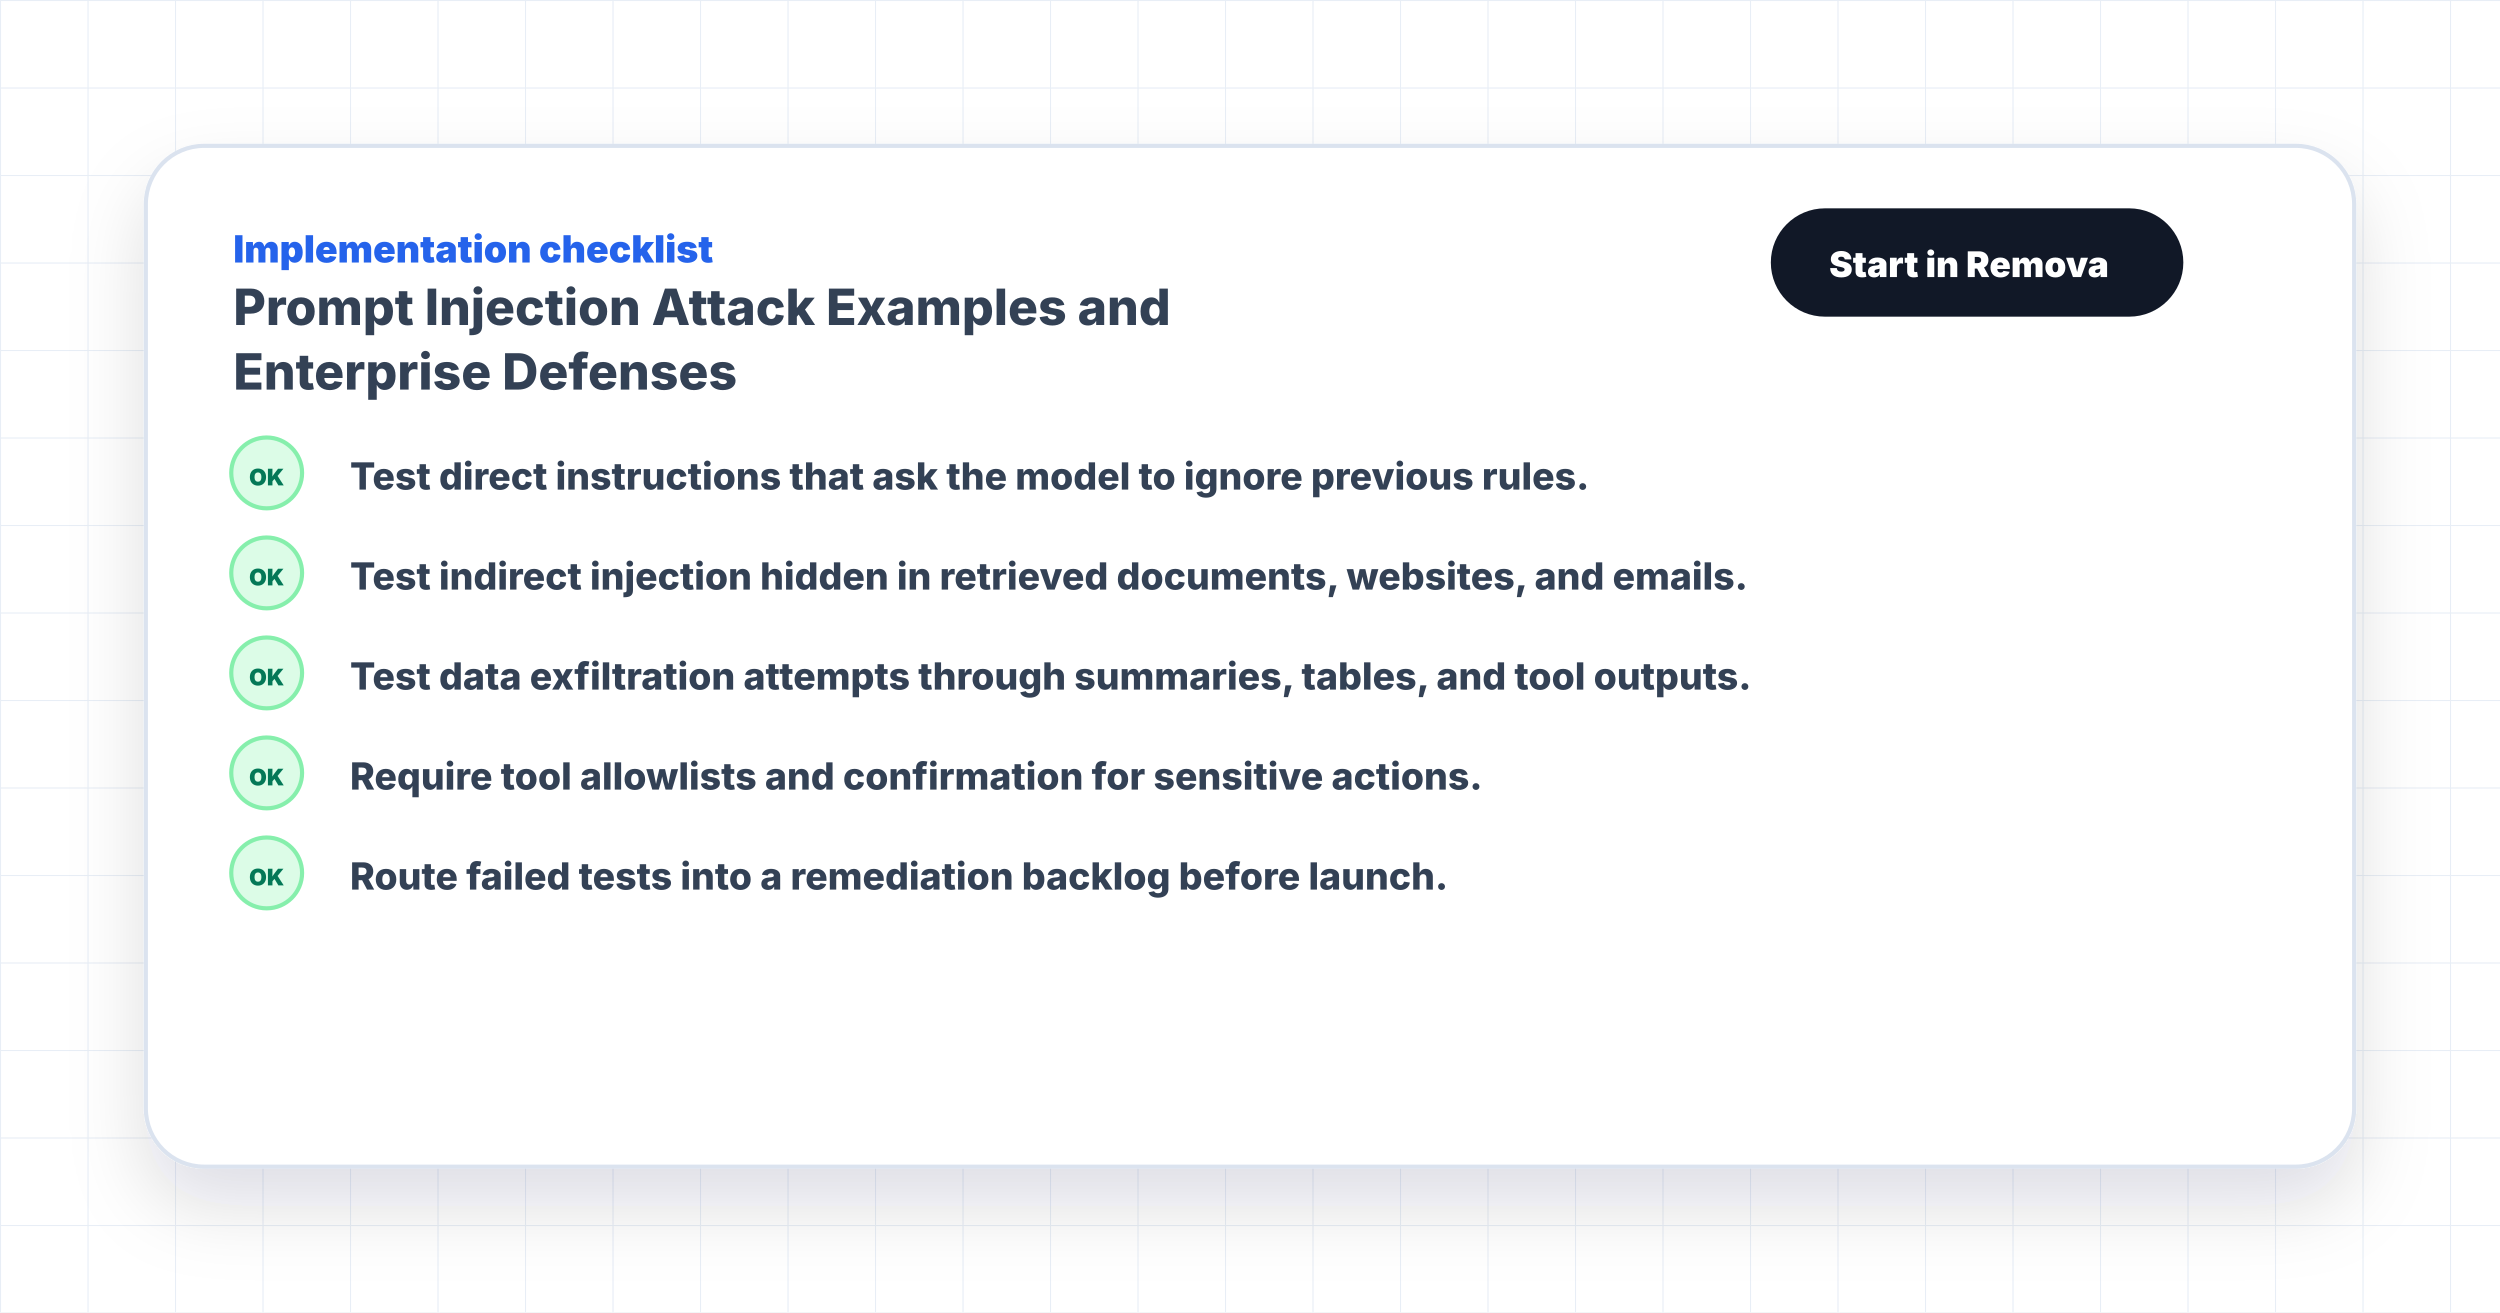
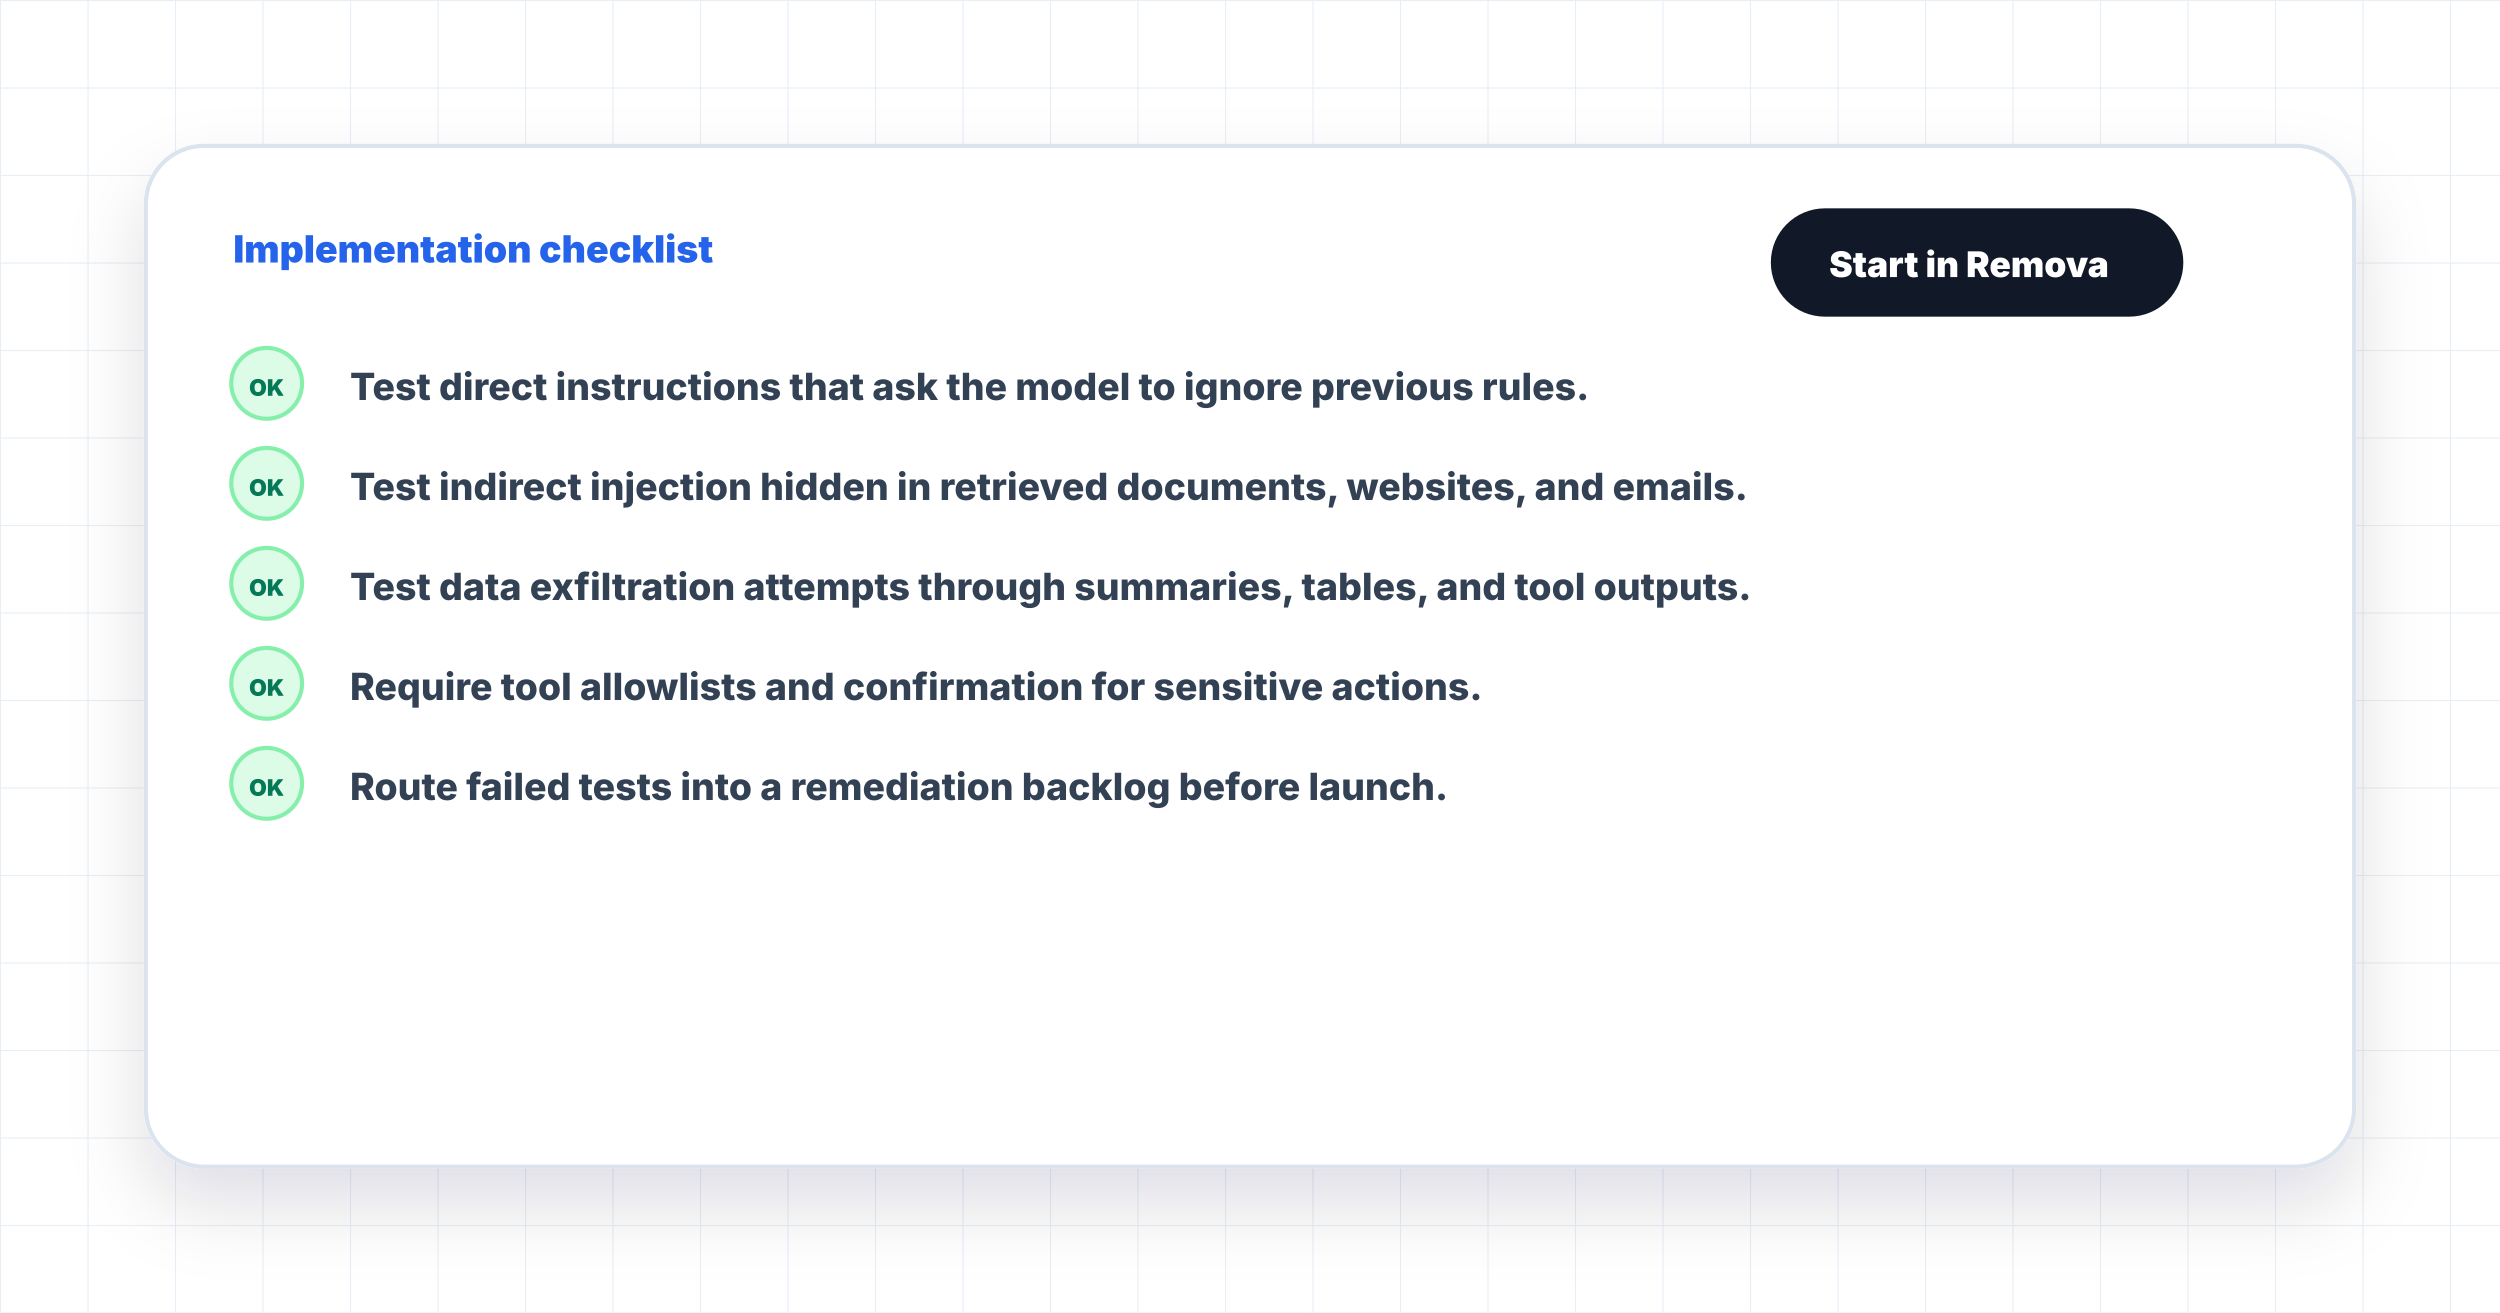
<svg xmlns="http://www.w3.org/2000/svg" width="1200" height="630" viewBox="0 0 1200 630" role="img" aria-label="prompt injection attack implementation checklist">
  <style>
            .eyebrow { font: 900 18px Inter, Arial, sans-serif; letter-spacing: 0; text-transform: uppercase; fill: #2563eb; }
            .title { font: 950 58px Inter, Arial, sans-serif; letter-spacing: 0; fill: #111827; }
            .subtitle { font: 800 24px Inter, Arial, sans-serif; fill: #334155; }
            .body { font: 700 22px Inter, Arial, sans-serif; fill: #475569; }
            .small { font: 800 18px Inter, Arial, sans-serif; fill: #64748b; }
            .label { font: 900 16px Inter, Arial, sans-serif; fill: #64748b; }
            .metric { font: 950 28px Inter, Arial, sans-serif; }
            .node { font: 950 23px Inter, Arial, sans-serif; fill: #111827; }
            .check { font: 800 18px Inter, Arial, sans-serif; fill: #334155; }
        </style>
  <defs>
    <pattern id="grid" width="42" height="42" patternUnits="userSpaceOnUse">
      <path d="M 42 0 L 0 0 0 42" fill="none" stroke="#e8eef6" stroke-width="1" />
    </pattern>
    <filter id="shadow" x="-20%" y="-20%" width="140%" height="150%">
      <feDropShadow dx="0" dy="18" stdDeviation="18" flood-color="#0f172a" flood-opacity="0.13" />
    </filter>
  </defs>
  <rect width="1200" height="630" fill="#ffffff" />
  <rect width="1200" height="630" fill="url(#grid)" />
  <rect x="70" y="70" width="1060" height="490" rx="28" fill="#ffffff" stroke="#dbe3ef" stroke-width="2" filter="url(#shadow)" />
  <text class="eyebrow" x="112" y="126">Implementation checklist</text>
  <rect x="850" y="100" width="198" height="52" rx="26" fill="#111827" />
  <text x="878" y="133" style="font: 950 17px Inter, Arial, sans-serif; fill: #ffffff;">Start in Remova</text>
-   <text class="subtitle" x="112" y="156">
-     <tspan x="112" dy="0">Prompt Injection Attack Examples and</tspan>
-     <tspan x="112" dy="31">Enterprise Defenses</tspan>
-   </text>
-   <circle cx="128" cy="227" r="17" fill="#dcfce7" stroke="#86efac" stroke-width="2" />
-   <text x="128" y="233" text-anchor="middle" style="font: 950 11px Inter, Arial, sans-serif; fill: #047857;">OK</text>
-   <text class="check" x="168" y="235">
+   <circle cx="128" cy="184" r="17" fill="#dcfce7" stroke="#86efac" stroke-width="2" />
+   <text x="128" y="190" text-anchor="middle" style="font: 950 11px Inter, Arial, sans-serif; fill: #047857;">OK</text>
+   <text class="check" x="168" y="192">
    <tspan x="168" dy="0">Test direct instructions that ask the model to ignore previous rules.</tspan>
  </text>
-   <circle cx="128" cy="275" r="17" fill="#dcfce7" stroke="#86efac" stroke-width="2" />
-   <text x="128" y="281" text-anchor="middle" style="font: 950 11px Inter, Arial, sans-serif; fill: #047857;">OK</text>
-   <text class="check" x="168" y="283">
+   <circle cx="128" cy="232" r="17" fill="#dcfce7" stroke="#86efac" stroke-width="2" />
+   <text x="128" y="238" text-anchor="middle" style="font: 950 11px Inter, Arial, sans-serif; fill: #047857;">OK</text>
+   <text class="check" x="168" y="240">
    <tspan x="168" dy="0">Test indirect injection hidden in retrieved documents, websites, and emails.</tspan>
  </text>
-   <circle cx="128" cy="323" r="17" fill="#dcfce7" stroke="#86efac" stroke-width="2" />
-   <text x="128" y="329" text-anchor="middle" style="font: 950 11px Inter, Arial, sans-serif; fill: #047857;">OK</text>
-   <text class="check" x="168" y="331">
+   <circle cx="128" cy="280" r="17" fill="#dcfce7" stroke="#86efac" stroke-width="2" />
+   <text x="128" y="286" text-anchor="middle" style="font: 950 11px Inter, Arial, sans-serif; fill: #047857;">OK</text>
+   <text class="check" x="168" y="288">
    <tspan x="168" dy="0">Test data exfiltration attempts through summaries, tables, and tool outputs.</tspan>
  </text>
-   <circle cx="128" cy="371" r="17" fill="#dcfce7" stroke="#86efac" stroke-width="2" />
-   <text x="128" y="377" text-anchor="middle" style="font: 950 11px Inter, Arial, sans-serif; fill: #047857;">OK</text>
-   <text class="check" x="168" y="379">
+   <circle cx="128" cy="328" r="17" fill="#dcfce7" stroke="#86efac" stroke-width="2" />
+   <text x="128" y="334" text-anchor="middle" style="font: 950 11px Inter, Arial, sans-serif; fill: #047857;">OK</text>
+   <text class="check" x="168" y="336">
    <tspan x="168" dy="0">Require tool allowlists and confirmation for sensitive actions.</tspan>
  </text>
-   <circle cx="128" cy="419" r="17" fill="#dcfce7" stroke="#86efac" stroke-width="2" />
-   <text x="128" y="425" text-anchor="middle" style="font: 950 11px Inter, Arial, sans-serif; fill: #047857;">OK</text>
-   <text class="check" x="168" y="427">
+   <circle cx="128" cy="376" r="17" fill="#dcfce7" stroke="#86efac" stroke-width="2" />
+   <text x="128" y="382" text-anchor="middle" style="font: 950 11px Inter, Arial, sans-serif; fill: #047857;">OK</text>
+   <text class="check" x="168" y="384">
    <tspan x="168" dy="0">Route failed tests into a remediation backlog before launch.</tspan>
  </text>
</svg>
